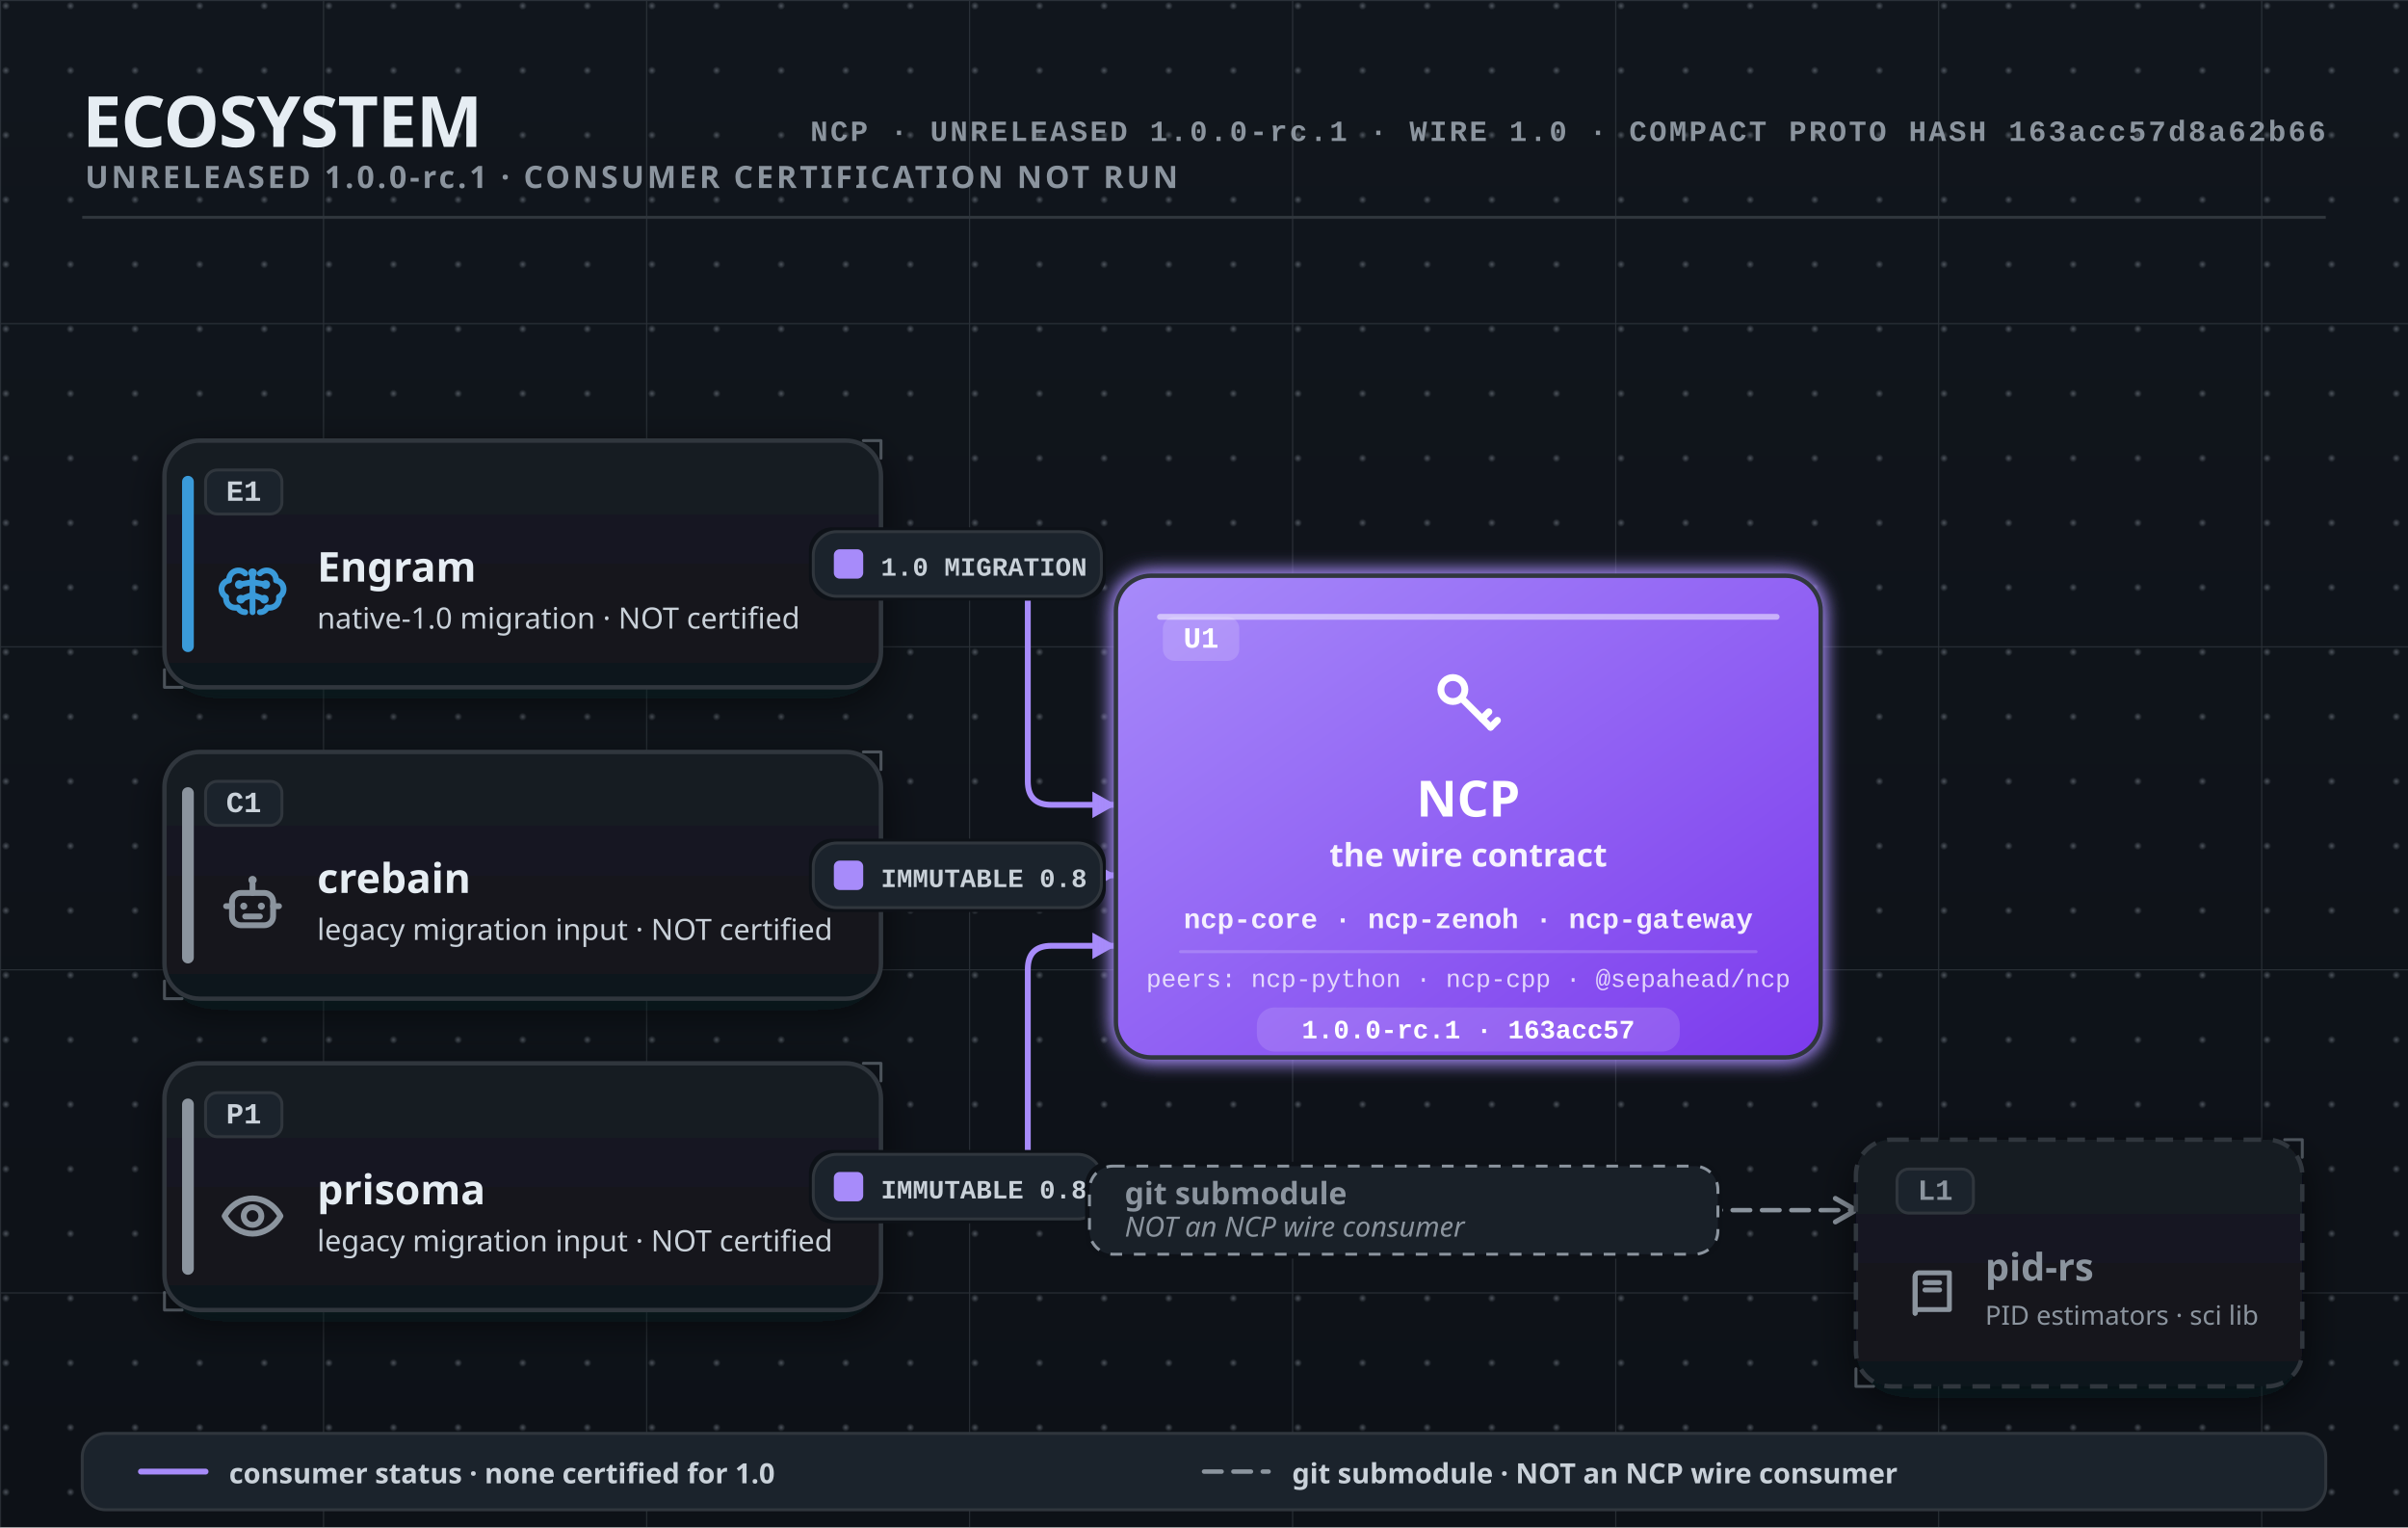
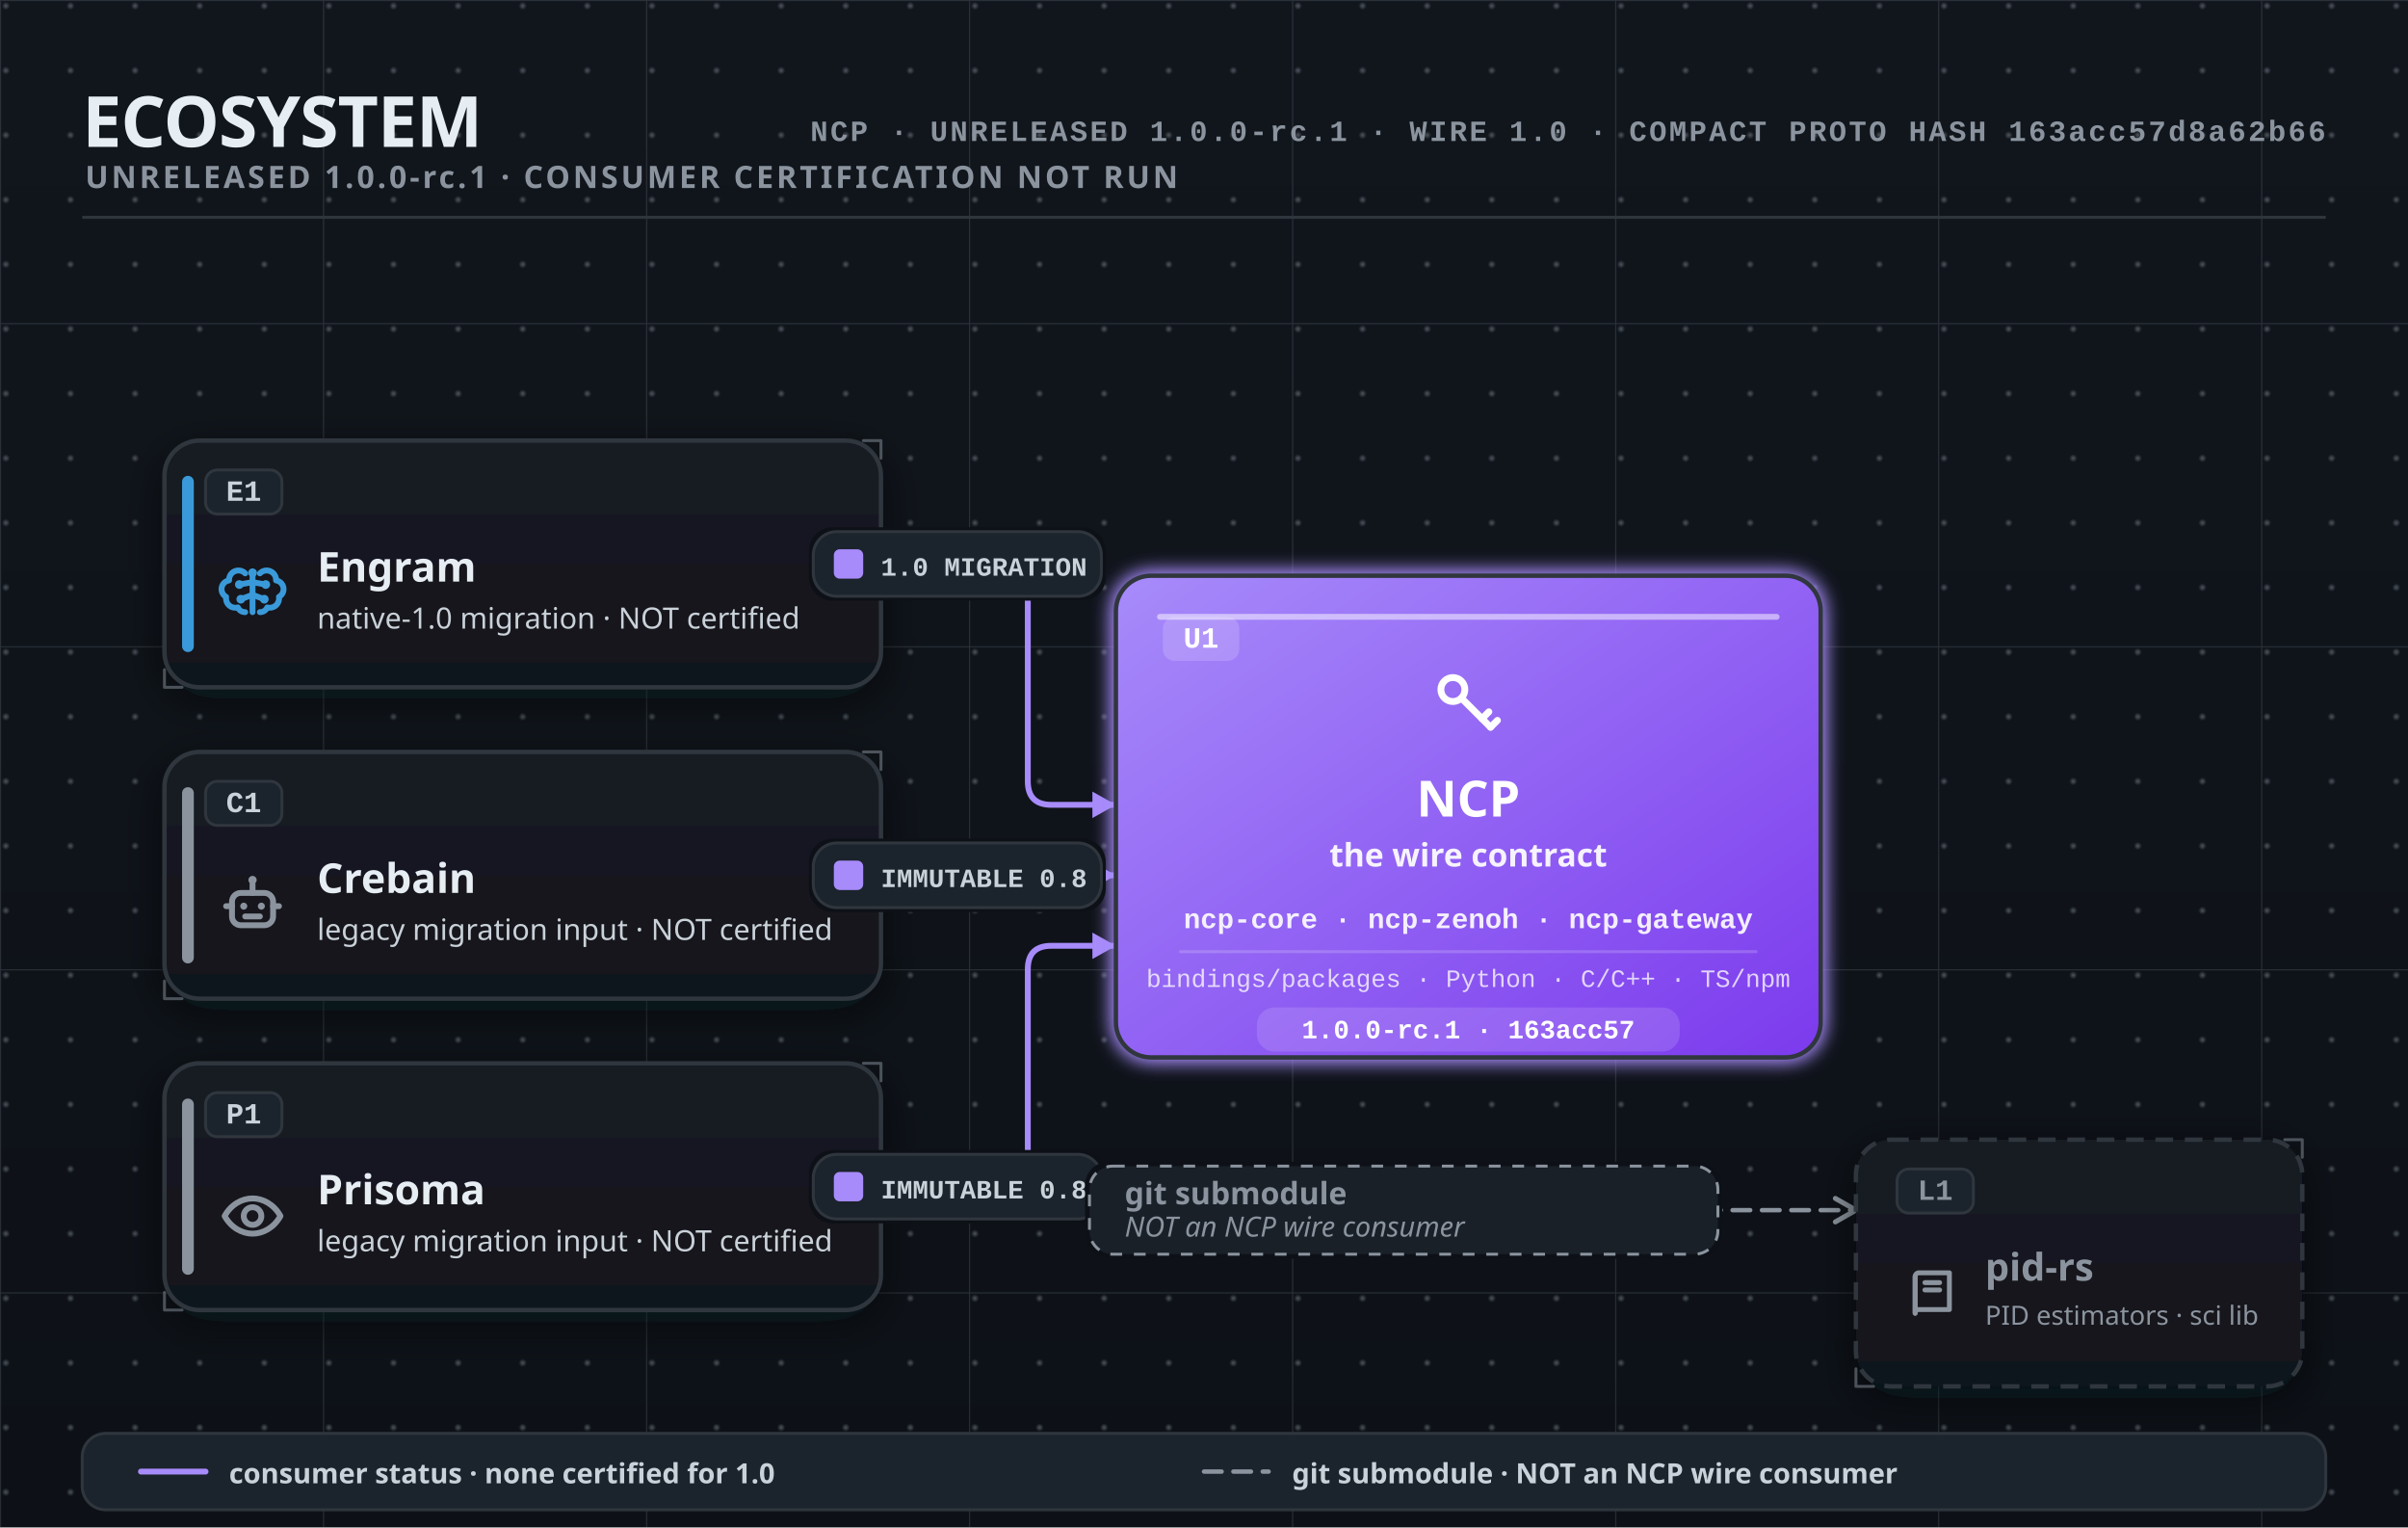
- <svg xmlns="http://www.w3.org/2000/svg" width="820" height="520" viewBox="0 0 820 520" font-family="-apple-system, BlinkMacSystemFont, 'Segoe UI', 'Noto Sans', Helvetica, Arial, sans-serif" role="img">
+ <svg xmlns="http://www.w3.org/2000/svg" width="820" height="520" viewBox="0 0 820 520" font-family="-apple-system, BlinkMacSystemFont, 'Segoe UI', 'Noto Sans', Helvetica, Arial, sans-serif" role="img" aria-labelledby="ncp-ecosystem-title ncp-ecosystem-desc">
  <defs>
    <linearGradient id="pageBg" x1="0" y1="0" x2="0" y2="1">
      <stop offset="0" stop-color="#11161d" />
      <stop offset="1" stop-color="#0d1117" />
    </linearGradient>
    <linearGradient id="surface" x1="0" y1="0" x2="0" y2="1">
      <stop offset="0" stop-color="#161b22" />
      <stop offset="1" stop-color="#11161d" />
    </linearGradient>
    <linearGradient id="busAction" x1="0" y1="0" x2="1" y2="0">
      <stop offset="0" stop-color="#e8783c" stop-opacity="0.85" />
      <stop offset="0.5" stop-color="#ff8a4c" stop-opacity="1" />
      <stop offset="1" stop-color="#e8783c" stop-opacity="0.85" />
    </linearGradient>
    <linearGradient id="contractHero" x1="0" y1="0" x2="1" y2="1">
      <stop offset="0" stop-color="#a78bfa" />
      <stop offset="1" stop-color="#7c3aed" />
    </linearGradient>
    <radialGradient id="gridDot" cx="0.5" cy="0.5" r="0.5">
      <stop offset="0" stop-color="#8b949e" stop-opacity="0.5" />
      <stop offset="1" stop-color="#8b949e" stop-opacity="0" />
    </radialGradient>
    <pattern id="grid" width="22" height="22" patternUnits="userSpaceOnUse">
      <circle cx="2" cy="2" r="1.4" fill="url(#gridDot)" />
    </pattern>
    <pattern id="gridMajor" width="110" height="110" patternUnits="userSpaceOnUse">
      <path d="M110 0H0V110" fill="none" stroke="#8b949e" stroke-width="0.75" stroke-opacity="0.22" />
    </pattern>
    <filter id="soft" x="-40%" y="-40%" width="180%" height="180%" color-interpolation-filters="sRGB">
      <feDropShadow dx="0" dy="4" stdDeviation="7" flood-color="#05070b" flood-opacity="0.6" />
    </filter>
    <filter id="halo" x="-60%" y="-60%" width="220%" height="220%" color-interpolation-filters="sRGB">
      <feGaussianBlur stdDeviation="3" />
    </filter>
    <filter id="glow" x="-90%" y="-90%" width="280%" height="280%" color-interpolation-filters="sRGB">
      <feGaussianBlur in="SourceGraphic" stdDeviation="3.4" result="b" />
      <feFlood flood-color="#ff8a4c" flood-opacity="0.9" />
      <feComposite in2="b" operator="in" result="g" />
      <feMerge>
        <feMergeNode in="g" />
        <feMergeNode in="g" />
        <feMergeNode in="SourceGraphic" />
      </feMerge>
    </filter>
    <marker id="arrowAction" markerUnits="userSpaceOnUse" markerWidth="12" markerHeight="12" refX="9" refY="5.5" orient="auto">
      <path d="M1,1 L9,5.5 L1,10 Z" fill="#e8783c" />
    </marker>
    <marker id="arrowControl" markerUnits="userSpaceOnUse" markerWidth="12" markerHeight="12" refX="9" refY="5.5" orient="auto">
      <path d="M1,1 L9,5.5 L1,10 Z" fill="#3a9ad9" />
    </marker>
    <marker id="replyControl" markerUnits="userSpaceOnUse" markerWidth="12" markerHeight="12" refX="9" refY="5.5" orient="auto">
      <path d="M2,1.5 L9,5.5 L2,9.5" fill="none" stroke="#3a9ad9" stroke-width="1.7" stroke-linecap="round" stroke-linejoin="round" />
    </marker>
    <marker id="arrowPercep" markerUnits="userSpaceOnUse" markerWidth="12" markerHeight="12" refX="9" refY="5.5" orient="auto">
      <path d="M1,1 L9,5.5 L1,10 Z" fill="#56b4e9" />
    </marker>
    <marker id="tapObserve" markerUnits="userSpaceOnUse" markerWidth="10" markerHeight="10" refX="5" refY="5" orient="auto">
      <circle cx="5" cy="5" r="3.2" fill="none" stroke="#8b949e" stroke-width="1.5" />
    </marker>
    <marker id="arrowContract" markerUnits="userSpaceOnUse" markerWidth="12" markerHeight="12" refX="9" refY="5.5" orient="auto">
      <path d="M1,1 L9,5.5 L1,10 Z" fill="#a78bfa" />
    </marker>
    <marker id="submoduleArrow" markerUnits="userSpaceOnUse" markerWidth="12" markerHeight="12" refX="9" refY="5.5" orient="auto">
      <path d="M2,1.5 L9,5.5 L2,9.5" fill="none" stroke="#8b949e" stroke-width="1.7" stroke-linecap="round" stroke-linejoin="round" />
    </marker>
    <marker id="arrowActive" markerUnits="userSpaceOnUse" markerWidth="12" markerHeight="12" refX="9" refY="5.5" orient="auto">
      <path d="M1,1 L9,5.5 L1,10 Z" fill="#33c295" />
    </marker>
    <marker id="arrowEstop" markerUnits="userSpaceOnUse" markerWidth="12" markerHeight="12" refX="9" refY="5.5" orient="auto">
      <path d="M1,1 L9,5.5 L1,10 Z" fill="#e8783c" stroke="#ffd9c2" stroke-width="0.6" />
    </marker>
    <marker id="arrowHold" markerUnits="userSpaceOnUse" markerWidth="12" markerHeight="12" refX="9" refY="5.5" orient="auto">
      <path d="M1,1 L9,5.5 L1,10 Z" fill="#f0b429" />
    </marker>
    <marker id="arrowMut" markerUnits="userSpaceOnUse" markerWidth="12" markerHeight="12" refX="9" refY="5.5" orient="auto">
      <path d="M1,1 L9,5.5 L1,10 Z" fill="#8b949e" />
    </marker>
    <marker id="arrowConfig" markerUnits="userSpaceOnUse" markerWidth="12" markerHeight="12" refX="9" refY="5.5" orient="auto">
      <path d="M1,1 L9,5.5 L1,10 Z" fill="#e08cbf" />
    </marker>
    <filter id="glowContract" x="-90%" y="-90%" width="280%" height="280%" color-interpolation-filters="sRGB">
      <feGaussianBlur in="SourceGraphic" stdDeviation="3.4" result="b" />
      <feFlood flood-color="#a78bfa" flood-opacity="0.9" />
      <feComposite in2="b" operator="in" result="g" />
      <feMerge>
        <feMergeNode in="g" />
        <feMergeNode in="g" />
        <feMergeNode in="SourceGraphic" />
      </feMerge>
    </filter>
    <filter id="glowActive" x="-90%" y="-90%" width="280%" height="280%" color-interpolation-filters="sRGB">
      <feGaussianBlur in="SourceGraphic" stdDeviation="3.4" result="b" />
      <feFlood flood-color="#33c295" flood-opacity="0.9" />
      <feComposite in2="b" operator="in" result="g" />
      <feMerge>
        <feMergeNode in="g" />
        <feMergeNode in="g" />
        <feMergeNode in="SourceGraphic" />
      </feMerge>
    </filter>
  </defs>
  <rect x="0" y="0" width="820" height="520" rx="0" fill="url(#pageBg)" />
  <rect x="0" y="0" width="820" height="520" rx="0" fill="url(#gridMajor)" />
  <rect x="0" y="0" width="820" height="520" rx="0" fill="url(#grid)" />
  <text x="28" y="50" font-family="-apple-system, BlinkMacSystemFont, 'Segoe UI', 'Noto Sans', Helvetica, Arial, sans-serif" font-size="24" font-weight="800" font-style="normal" fill="#e6edf3" text-anchor="start" letter-spacing="-0.3" text-rendering="geometricPrecision">ECOSYSTEM</text>
  <text x="29" y="64" font-family="-apple-system, BlinkMacSystemFont, 'Segoe UI', 'Noto Sans', Helvetica, Arial, sans-serif" font-size="10.5" font-weight="600" font-style="normal" fill="#8b949e" text-anchor="start" letter-spacing="1.0" text-rendering="geometricPrecision">UNRELEASED 1.0.0-rc.1  ·  CONSUMER CERTIFICATION NOT RUN</text>
  <line x1="28" y1="74" x2="792" y2="74" stroke="#30363d" stroke-width="1" stroke-linecap="butt" />
  <text x="792" y="48" font-family="ui-monospace, SFMono-Regular, 'SF Mono', Menlo, Consolas, 'Liberation Mono', monospace" font-size="10" font-weight="600" font-style="normal" fill="#8b949e" text-anchor="end" letter-spacing="0.8" text-rendering="geometricPrecision">NCP · UNRELEASED 1.0.0-rc.1 · WIRE 1.0 · COMPACT PROTO HASH 163acc57d8a62b66</text>
  <path d="M300,192 L342,192 Q350,192 350,200 L350,266 Q350,274 358,274 L380,274" fill="none" stroke="#a78bfa" stroke-width="2" stroke-linecap="round" stroke-linejoin="round" marker-end="url(#arrowContract)" />
  <path d="M300,298 L380,298" fill="none" stroke="#a78bfa" stroke-width="2" stroke-linecap="round" stroke-linejoin="round" marker-end="url(#arrowContract)" />
  <path d="M300,404 L342,404 Q350,404 350,396 L350,330 Q350,322 358,322 L380,322" fill="none" stroke="#a78bfa" stroke-width="2" stroke-linecap="round" stroke-linejoin="round" marker-end="url(#arrowContract)" />
  <line x1="364" y1="294" x2="364" y2="302" stroke="#a78bfa" stroke-width="1" stroke-linecap="round" stroke-opacity="0.7" />
  <line x1="372" y1="294" x2="372" y2="302" stroke="#a78bfa" stroke-width="1" stroke-linecap="round" stroke-opacity="0.7" />
  <path d="M300,412 L632,412" fill="none" stroke="#8b949e" stroke-width="1.5" stroke-linecap="round" stroke-linejoin="round" stroke-dasharray="6 4" marker-end="url(#submoduleArrow)" />
  <rect x="56" y="150" width="244" height="84" rx="12" fill="url(#surface)" filter="url(#soft)" />
  <rect x="56" y="150" width="244" height="84" rx="12" fill="none" stroke="#30363d" stroke-width="1.5" />
  <rect x="62" y="162" width="4" height="60" rx="2" fill="#3a9ad9" />
  <path d="M294,150 L300,150 L300,156" fill="none" stroke="#8b949e" stroke-width="1" stroke-linecap="round" stroke-linejoin="round" stroke-opacity="0.5" />
  <path d="M56,228 L56,234 L62,234" fill="none" stroke="#8b949e" stroke-width="1" stroke-linecap="round" stroke-linejoin="round" stroke-opacity="0.5" />
  <rect x="70" y="160" width="26" height="15" rx="4" fill="#1b232c" stroke="#30363d" stroke-width="1" />
  <text x="83" y="170.5" font-family="ui-monospace, SFMono-Regular, 'SF Mono', Menlo, Consolas, 'Liberation Mono', monospace" font-size="10" font-weight="700" font-style="normal" fill="#c9d1d9" text-anchor="middle" text-rendering="geometricPrecision">E1</text>
  <g transform="translate(74,190) scale(1)" fill="none" stroke="#3a9ad9" stroke-width="2" stroke-linecap="round" stroke-linejoin="round">
    <path d="M9.5 5.2A3.2 3.2 0 0 0 4 7.6a3 3 0 0 0-1 5.6a3.2 3.2 0 0 0 4 3.6a2.6 2.6 0 0 0 2.5 1.6" />
    <path d="M14.5 5.2A3.2 3.2 0 0 1 20 7.6a3 3 0 0 1 1 5.6a3.2 3.2 0 0 1-4 3.6a2.6 2.6 0 0 1-2.5 1.6" />
    <path d="M12 5v13.4" />
    <circle cx="12" cy="5" r="0.5" fill="#3a9ad9" stroke="#3a9ad9" />
    <circle cx="7.5" cy="9" r="0.5" fill="#3a9ad9" stroke="#3a9ad9" />
    <circle cx="16.5" cy="9" r="0.5" fill="#3a9ad9" stroke="#3a9ad9" />
    <circle cx="8" cy="14" r="0.5" fill="#3a9ad9" stroke="#3a9ad9" />
    <circle cx="16" cy="14" r="0.5" fill="#3a9ad9" stroke="#3a9ad9" />
    <path d="M12 8.2 7.5 9M12 8.2 16.5 9M12 12.5 8 14M12 12.5 16 14" />
  </g>
  <text x="108" y="198" font-family="-apple-system, BlinkMacSystemFont, 'Segoe UI', 'Noto Sans', Helvetica, Arial, sans-serif" font-size="14" font-weight="700" font-style="normal" fill="#e6edf3" text-anchor="start" text-rendering="geometricPrecision">Engram</text>
  <text x="108" y="214" font-family="-apple-system, BlinkMacSystemFont, 'Segoe UI', 'Noto Sans', Helvetica, Arial, sans-serif" font-size="10" font-weight="500" font-style="normal" fill="#c9d1d9" text-anchor="start" text-rendering="geometricPrecision">native-1.0 migration · NOT certified</text>
  <rect x="56" y="256" width="244" height="84" rx="12" fill="url(#surface)" filter="url(#soft)" />
  <rect x="56" y="256" width="244" height="84" rx="12" fill="none" stroke="#30363d" stroke-width="1.5" />
  <rect x="62" y="268" width="4" height="60" rx="2" fill="#8b949e" />
  <path d="M294,256 L300,256 L300,262" fill="none" stroke="#8b949e" stroke-width="1" stroke-linecap="round" stroke-linejoin="round" stroke-opacity="0.5" />
  <path d="M56,334 L56,340 L62,340" fill="none" stroke="#8b949e" stroke-width="1" stroke-linecap="round" stroke-linejoin="round" stroke-opacity="0.5" />
  <rect x="70" y="266" width="26" height="15" rx="4" fill="#1b232c" stroke="#30363d" stroke-width="1" />
  <text x="83" y="276.5" font-family="ui-monospace, SFMono-Regular, 'SF Mono', Menlo, Consolas, 'Liberation Mono', monospace" font-size="10" font-weight="700" font-style="normal" fill="#c9d1d9" text-anchor="middle" text-rendering="geometricPrecision">C1</text>
  <g transform="translate(74,296) scale(1)" fill="none" stroke="#8b949e" stroke-width="2" stroke-linecap="round" stroke-linejoin="round">
    <rect x="5" y="8" width="14" height="11" rx="3" />
    <path d="M12 8V5" />
    <circle cx="12" cy="3.6" r="1.4" fill="#8b949e" stroke="none" />
    <circle cx="9" cy="12.5" r="1.2" fill="#8b949e" stroke="none" />
    <circle cx="15" cy="12.5" r="1.2" fill="#8b949e" stroke="none" />
    <path d="M9.5 16h5" />
    <path d="M5 12.5H3M19 12.5h2" />
  </g>
-   <text x="108" y="304" font-family="-apple-system, BlinkMacSystemFont, 'Segoe UI', 'Noto Sans', Helvetica, Arial, sans-serif" font-size="14" font-weight="700" font-style="normal" fill="#e6edf3" text-anchor="start" text-rendering="geometricPrecision">crebain</text>
+   <text x="108" y="304" font-family="-apple-system, BlinkMacSystemFont, 'Segoe UI', 'Noto Sans', Helvetica, Arial, sans-serif" font-size="14" font-weight="700" font-style="normal" fill="#e6edf3" text-anchor="start" text-rendering="geometricPrecision">Crebain</text>
  <text x="108" y="320" font-family="-apple-system, BlinkMacSystemFont, 'Segoe UI', 'Noto Sans', Helvetica, Arial, sans-serif" font-size="10" font-weight="500" font-style="normal" fill="#c9d1d9" text-anchor="start" text-rendering="geometricPrecision">legacy migration input · NOT certified</text>
  <rect x="56" y="362" width="244" height="84" rx="12" fill="url(#surface)" filter="url(#soft)" />
  <rect x="56" y="362" width="244" height="84" rx="12" fill="none" stroke="#30363d" stroke-width="1.5" />
  <rect x="62" y="374" width="4" height="60" rx="2" fill="#8b949e" />
  <path d="M294,362 L300,362 L300,368" fill="none" stroke="#8b949e" stroke-width="1" stroke-linecap="round" stroke-linejoin="round" stroke-opacity="0.5" />
  <path d="M56,440 L56,446 L62,446" fill="none" stroke="#8b949e" stroke-width="1" stroke-linecap="round" stroke-linejoin="round" stroke-opacity="0.5" />
  <rect x="70" y="372" width="26" height="15" rx="4" fill="#1b232c" stroke="#30363d" stroke-width="1" />
  <text x="83" y="382.5" font-family="ui-monospace, SFMono-Regular, 'SF Mono', Menlo, Consolas, 'Liberation Mono', monospace" font-size="10" font-weight="700" font-style="normal" fill="#c9d1d9" text-anchor="middle" text-rendering="geometricPrecision">P1</text>
  <g transform="translate(74,402) scale(1)" fill="none" stroke="#8b949e" stroke-width="2" stroke-linecap="round" stroke-linejoin="round">
    <path d="M2.5 12c2.2-4 6-6 9.5-6s7.3 2 9.5 6c-2.2 4-6 6-9.5 6s-7.3-2-9.5-6Z" />
    <circle cx="12" cy="12" r="3" />
  </g>
-   <text x="108" y="410" font-family="-apple-system, BlinkMacSystemFont, 'Segoe UI', 'Noto Sans', Helvetica, Arial, sans-serif" font-size="14" font-weight="700" font-style="normal" fill="#e6edf3" text-anchor="start" text-rendering="geometricPrecision">prisoma</text>
+   <text x="108" y="410" font-family="-apple-system, BlinkMacSystemFont, 'Segoe UI', 'Noto Sans', Helvetica, Arial, sans-serif" font-size="14" font-weight="700" font-style="normal" fill="#e6edf3" text-anchor="start" text-rendering="geometricPrecision">Prisoma</text>
  <text x="108" y="426" font-family="-apple-system, BlinkMacSystemFont, 'Segoe UI', 'Noto Sans', Helvetica, Arial, sans-serif" font-size="10" font-weight="500" font-style="normal" fill="#c9d1d9" text-anchor="start" text-rendering="geometricPrecision">legacy migration input · NOT certified</text>
  <rect x="380" y="196" width="240" height="164" rx="12" fill="url(#contractHero)" stroke="#30363d" stroke-width="1.5" filter="url(#glowContract)" />
  <rect x="394" y="209" width="212" height="2" rx="1" fill="#ffffff" fill-opacity="0.5" />
  <rect x="396" y="210" width="26" height="15" rx="4" fill="#ffffff" fill-opacity="0.16" />
  <text x="409" y="220.5" font-family="ui-monospace, SFMono-Regular, 'SF Mono', Menlo, Consolas, 'Liberation Mono', monospace" font-size="10" font-weight="700" font-style="normal" fill="#ffffff" text-anchor="middle" text-rendering="geometricPrecision">U1</text>
  <g transform="translate(486.0,226) scale(1.1667)" fill="none" stroke="#ffffff" stroke-width="2" stroke-linecap="round" stroke-linejoin="round">
    <circle cx="7.5" cy="7.5" r="3.5" />
    <path d="M10 10l8.5 8.5" />
    <path d="M16 16l2-2M18.5 18.5l2-2" />
  </g>
  <text x="500.0" y="278" font-family="-apple-system, BlinkMacSystemFont, 'Segoe UI', 'Noto Sans', Helvetica, Arial, sans-serif" font-size="17" font-weight="800" font-style="normal" fill="#ffffff" text-anchor="middle" text-rendering="geometricPrecision">NCP</text>
  <text x="500.0" y="295" font-family="-apple-system, BlinkMacSystemFont, 'Segoe UI', 'Noto Sans', Helvetica, Arial, sans-serif" font-size="11" font-weight="600" font-style="normal" fill="#ffffff" fill-opacity="0.92" text-anchor="middle" text-rendering="geometricPrecision">the wire contract</text>
  <text x="500.0" y="316" font-family="ui-monospace, SFMono-Regular, 'SF Mono', Menlo, Consolas, 'Liberation Mono', monospace" font-size="9.5" font-weight="600" font-style="normal" fill="#ffffff" fill-opacity="0.9" text-anchor="middle" text-rendering="geometricPrecision">ncp-core · ncp-zenoh · ncp-gateway</text>
  <line x1="402" y1="324" x2="598" y2="324" stroke="#ffffff" stroke-width="1" stroke-linecap="round" stroke-opacity="0.18" />
-   <text x="500.0" y="336" font-family="ui-monospace, SFMono-Regular, 'SF Mono', Menlo, Consolas, 'Liberation Mono', monospace" font-size="8.5" font-weight="500" font-style="normal" fill="#ffffff" fill-opacity="0.76" text-anchor="middle" text-rendering="geometricPrecision">peers: ncp-python · ncp-cpp · @sepahead/ncp</text>
+   <text x="500.0" y="336" font-family="ui-monospace, SFMono-Regular, 'SF Mono', Menlo, Consolas, 'Liberation Mono', monospace" font-size="8.5" font-weight="500" font-style="normal" fill="#ffffff" fill-opacity="0.76" text-anchor="middle" text-rendering="geometricPrecision">bindings/packages · Python · C/C++ · TS/npm</text>
  <rect x="428.0" y="343" width="144" height="15" rx="6" fill="#ffffff" fill-opacity="0.13" />
  <text x="500.0" y="353.5" font-family="ui-monospace, SFMono-Regular, 'SF Mono', Menlo, Consolas, 'Liberation Mono', monospace" font-size="9" font-weight="700" font-style="normal" fill="#ffffff" text-anchor="middle" text-rendering="geometricPrecision">1.0.0-rc.1 · 163acc57</text>
  <rect x="632" y="388" width="152" height="84" rx="12" fill="url(#surface)" filter="url(#soft)" />
  <rect x="632" y="388" width="152" height="84" rx="12" fill="none" stroke="#30363d" stroke-width="1.5" stroke-dasharray="6 4" />
  <path d="M778,388 L784,388 L784,394" fill="none" stroke="#8b949e" stroke-width="1" stroke-linecap="round" stroke-linejoin="round" stroke-opacity="0.5" />
  <path d="M632,466 L632,472 L638,472" fill="none" stroke="#8b949e" stroke-width="1" stroke-linecap="round" stroke-linejoin="round" stroke-opacity="0.5" />
  <rect x="646" y="398" width="26" height="15" rx="4" fill="#1b232c" stroke="#30363d" stroke-width="1" />
  <text x="659" y="408.5" font-family="ui-monospace, SFMono-Regular, 'SF Mono', Menlo, Consolas, 'Liberation Mono', monospace" font-size="10" font-weight="700" font-style="normal" fill="#8b949e" text-anchor="middle" text-rendering="geometricPrecision">L1</text>
  <g transform="translate(648,430) scale(0.8333)" fill="none" stroke="#8b949e" stroke-width="2" stroke-linecap="round" stroke-linejoin="round">
    <path d="M5 5.5A1.5 1.5 0 0 1 6.5 4H19v15H6.5A1.5 1.5 0 0 0 5 20.5Z" />
    <path d="M5 5.5v15" />
    <path d="M9 8h6M9 11h6" />
  </g>
  <text x="676" y="436" font-family="-apple-system, BlinkMacSystemFont, 'Segoe UI', 'Noto Sans', Helvetica, Arial, sans-serif" font-size="13" font-weight="700" font-style="normal" fill="#8b949e" text-anchor="start" text-rendering="geometricPrecision">pid-rs</text>
  <text x="676" y="451" font-family="-apple-system, BlinkMacSystemFont, 'Segoe UI', 'Noto Sans', Helvetica, Arial, sans-serif" font-size="9" font-weight="500" font-style="normal" fill="#8b949e" text-anchor="start" text-rendering="geometricPrecision">PID estimators · sci lib</text>
  <rect x="275.45" y="179.5" width="101.1" height="25" rx="8" fill="#0d1117" />
  <rect x="276.95" y="181.0" width="98.1" height="22" rx="8" fill="#1b232c" stroke="#30363d" stroke-width="1" />
  <rect x="283.95" y="187.0" width="10" height="10" rx="2" fill="#a78bfa" />
  <text x="299.95" y="196.0" font-family="ui-monospace, SFMono-Regular, 'SF Mono', Menlo, Consolas, 'Liberation Mono', monospace" font-size="9" font-weight="700" font-style="normal" fill="#c9d1d9" text-anchor="start" text-rendering="geometricPrecision">1.0 MIGRATION</text>
  <rect x="275.45" y="285.5" width="101.1" height="25" rx="8" fill="#0d1117" />
  <rect x="276.95" y="287.0" width="98.1" height="22" rx="8" fill="#1b232c" stroke="#30363d" stroke-width="1" />
  <rect x="283.95" y="293.0" width="10" height="10" rx="2" fill="#a78bfa" />
  <text x="299.95" y="302.0" font-family="ui-monospace, SFMono-Regular, 'SF Mono', Menlo, Consolas, 'Liberation Mono', monospace" font-size="9" font-weight="700" font-style="normal" fill="#c9d1d9" text-anchor="start" text-rendering="geometricPrecision">IMMUTABLE 0.8</text>
  <rect x="275.45" y="391.5" width="101.1" height="25" rx="8" fill="#0d1117" />
  <rect x="276.95" y="393.0" width="98.1" height="22" rx="8" fill="#1b232c" stroke="#30363d" stroke-width="1" />
  <rect x="283.95" y="399.0" width="10" height="10" rx="2" fill="#a78bfa" />
  <text x="299.95" y="408.0" font-family="ui-monospace, SFMono-Regular, 'SF Mono', Menlo, Consolas, 'Liberation Mono', monospace" font-size="9" font-weight="700" font-style="normal" fill="#c9d1d9" text-anchor="start" text-rendering="geometricPrecision">IMMUTABLE 0.8</text>
  <rect x="369.5" y="395.5" width="217" height="33" rx="8" fill="#0d1117" />
  <rect x="371.0" y="397.0" width="214" height="30" rx="8" fill="#1b232c" stroke="#8b949e" stroke-width="1" stroke-dasharray="4 4" fill-opacity="0.85" />
  <text x="383.0" y="410.0" font-family="-apple-system, BlinkMacSystemFont, 'Segoe UI', 'Noto Sans', Helvetica, Arial, sans-serif" font-size="10.5" font-weight="700" font-style="normal" fill="#8b949e" text-anchor="start" text-rendering="geometricPrecision">git submodule</text>
  <text x="383.0" y="421.0" font-family="-apple-system, BlinkMacSystemFont, 'Segoe UI', 'Noto Sans', Helvetica, Arial, sans-serif" font-size="9.5" font-weight="500" font-style="italic" fill="#8b949e" text-anchor="start" text-rendering="geometricPrecision">NOT an NCP wire consumer</text>
  <rect x="28" y="488" width="764" height="26" rx="8" fill="#1b232c" stroke="#30363d" stroke-width="1" />
  <line x1="48" y1="501" x2="70" y2="501" stroke="#a78bfa" stroke-width="2" stroke-linecap="round" />
  <text x="78" y="505" font-family="-apple-system, BlinkMacSystemFont, 'Segoe UI', 'Noto Sans', Helvetica, Arial, sans-serif" font-size="9.5" font-weight="600" font-style="normal" fill="#c9d1d9" text-anchor="start" text-rendering="geometricPrecision">consumer status · none certified for 1.0</text>
  <line x1="410" y1="501" x2="432" y2="501" stroke="#8b949e" stroke-width="1.5" stroke-linecap="round" stroke-dasharray="6 4" />
  <text x="440" y="505" font-family="-apple-system, BlinkMacSystemFont, 'Segoe UI', 'Noto Sans', Helvetica, Arial, sans-serif" font-size="9.5" font-weight="600" font-style="normal" fill="#c9d1d9" text-anchor="start" text-rendering="geometricPrecision">git submodule · NOT an NCP wire consumer</text>
</svg>
